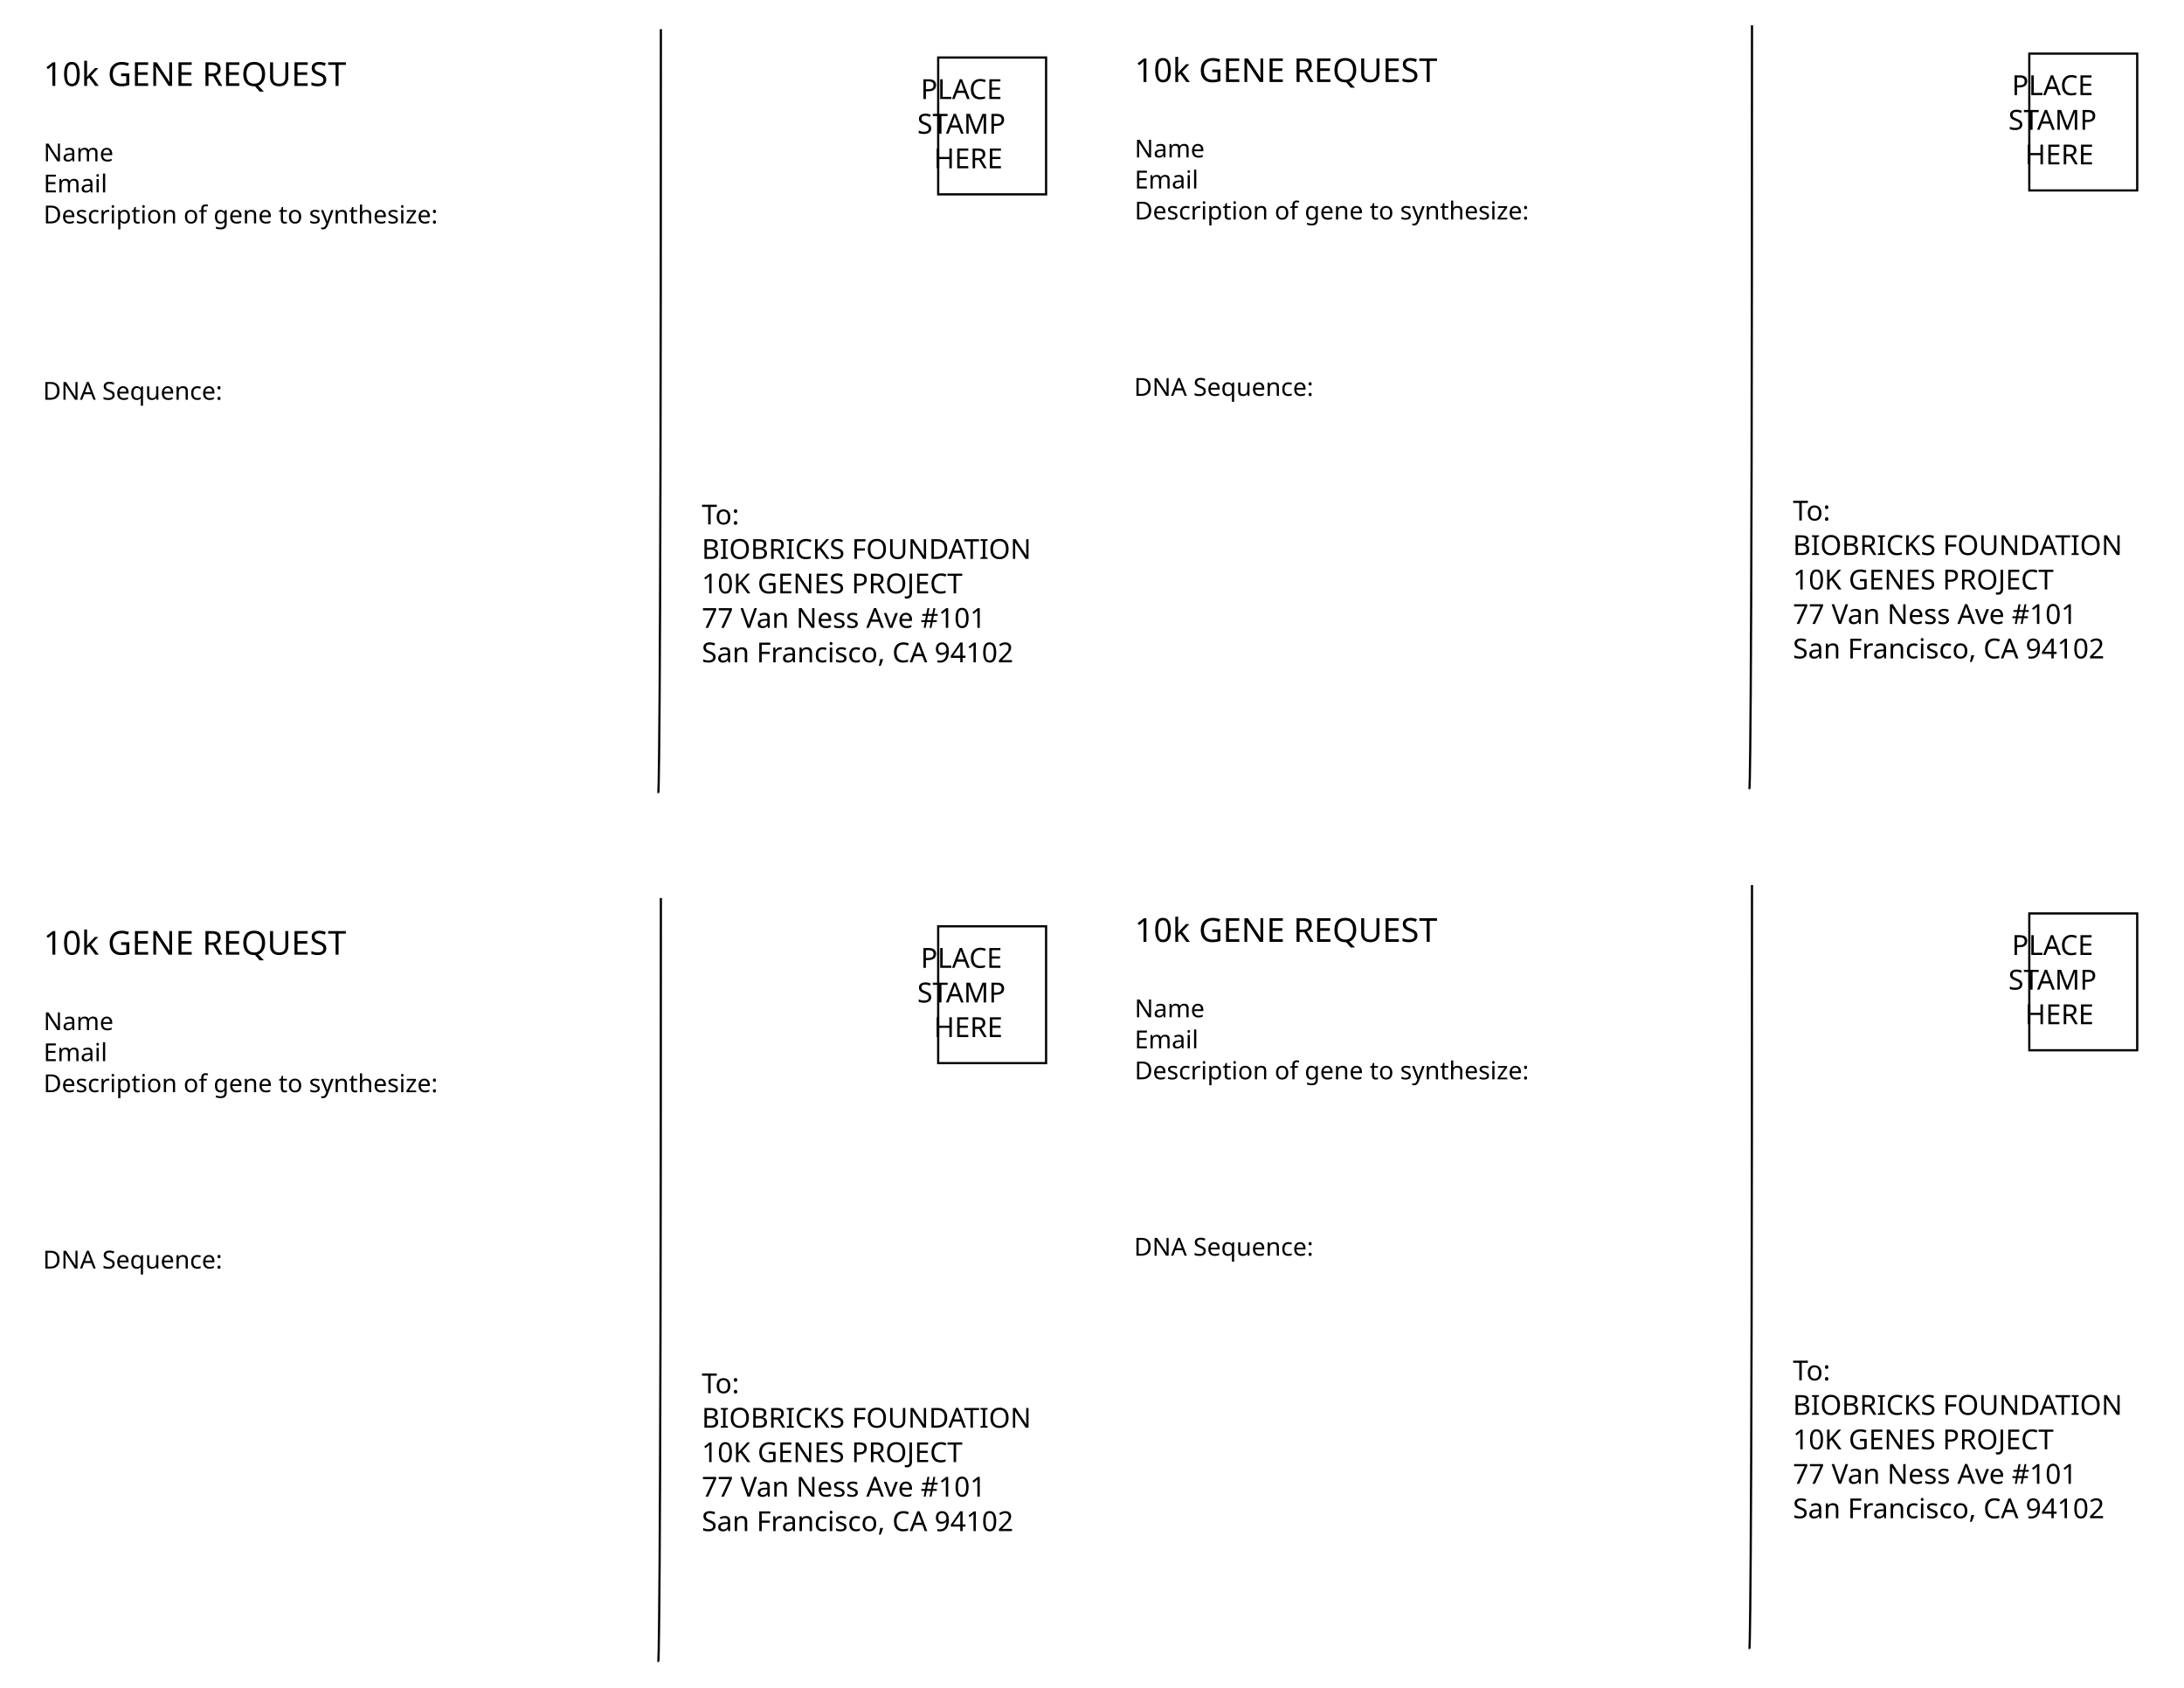
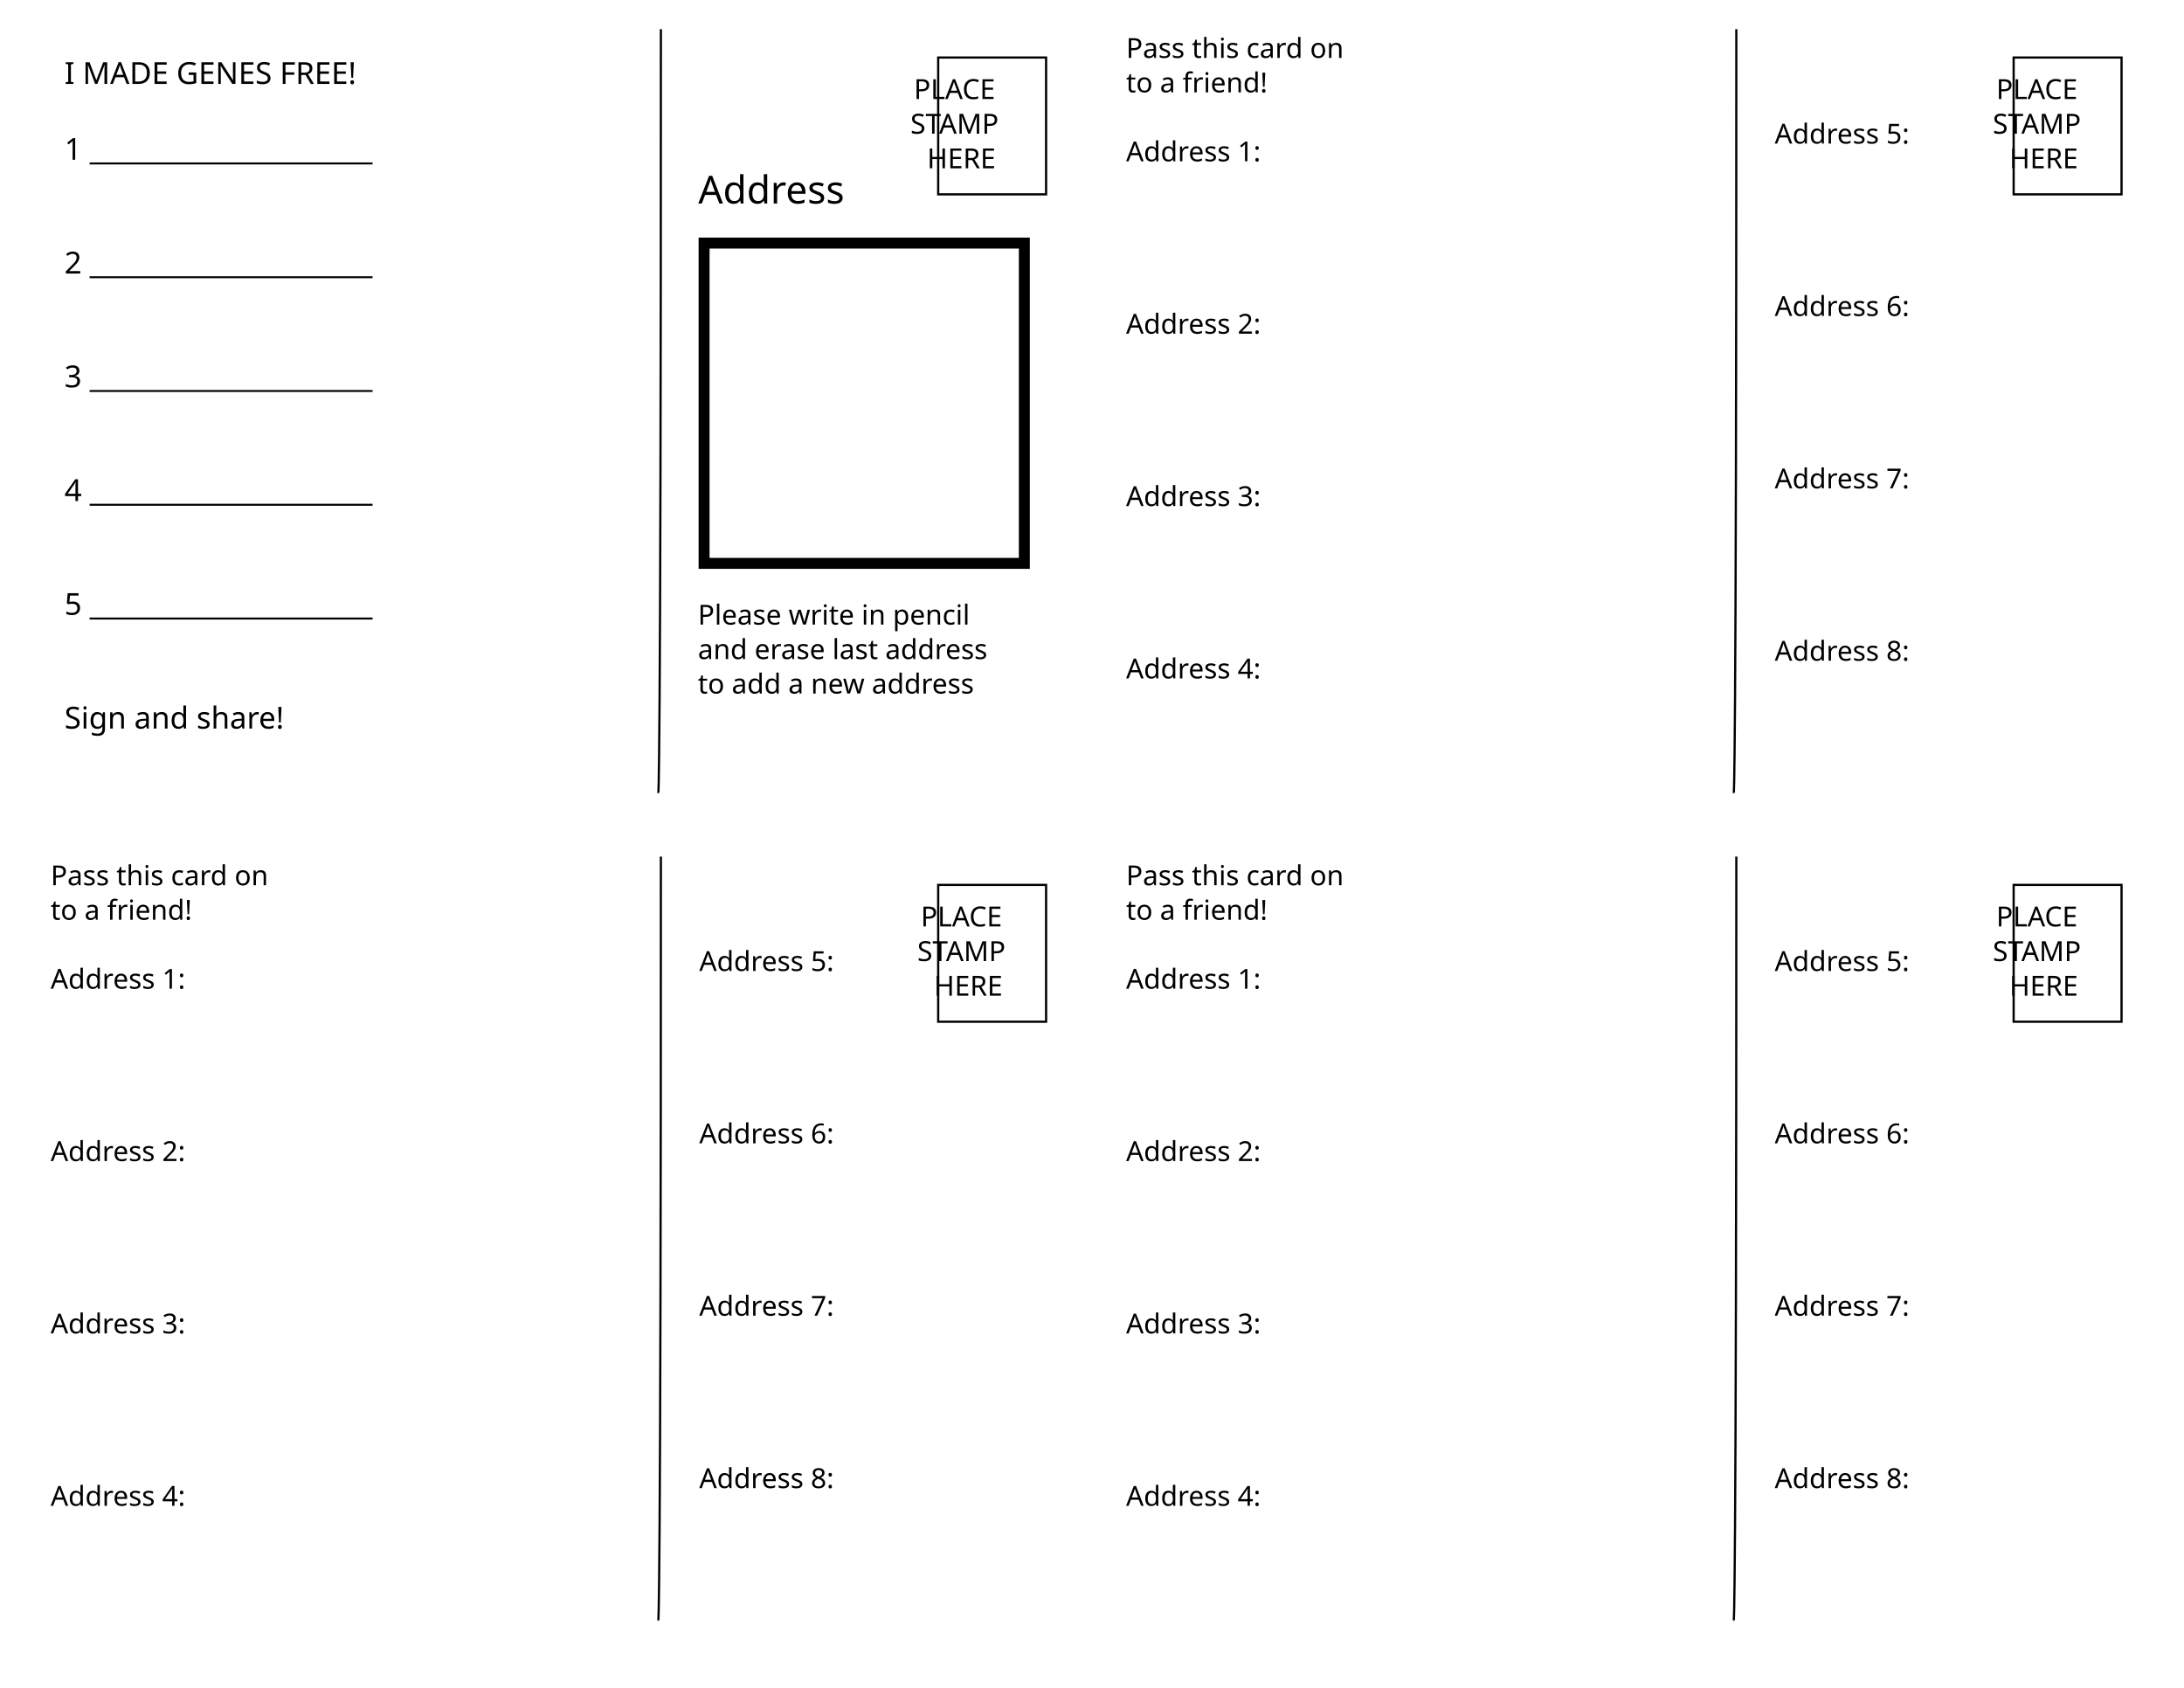
<svg xmlns="http://www.w3.org/2000/svg" width="11in" height="8.5in" viewBox="0 0 990 765" id="svg23005" version="1.1">
  <defs id="defs23007" />
  <g id="layer1" transform="translate(0,-287.3622)">
-     <g id="g23628" transform="translate(-0.4091663,0)">
-       <path id="path23557" d="m 299.984,694.364 c 0,346.377 -1.165,346.377 -1.165,346.377" style="fill:none;fill-rule:evenodd;stroke:#000000;stroke-width:1px;stroke-linecap:butt;stroke-linejoin:miter;stroke-opacity:1" />
-       <rect y="707.197" x="425.686" height="62.015" width="48.913" id="rect23559" style="color:#000000;clip-rule:nonzero;display:inline;overflow:visible;visibility:visible;opacity:1;isolation:auto;mix-blend-mode:normal;color-interpolation:sRGB;color-interpolation-filters:linearRGB;solid-color:#000000;solid-opacity:1;fill:none;fill-opacity:1;fill-rule:nonzero;stroke:#000000;stroke-width:1px;stroke-linecap:butt;stroke-linejoin:miter;stroke-miterlimit:4;stroke-dasharray:none;stroke-dashoffset:0;stroke-opacity:1;color-rendering:auto;image-rendering:auto;shape-rendering:auto;text-rendering:auto;enable-background:accumulate" />
-       <text id="text23561" y="726.018" x="450.256" style="font-style:normal;font-weight:normal;line-height:0%;font-family:sans-serif;letter-spacing:0px;word-spacing:0px;fill:#000000;fill-opacity:1;stroke:none;stroke-width:1px;stroke-linecap:butt;stroke-linejoin:miter;stroke-opacity:1" xml:space="preserve">
-         <tspan style="font-size:12.557px;line-height:1.25;text-align:center;text-anchor:middle" y="726.018" x="450.256" id="tspan23563">PLACE</tspan>
-         <tspan style="font-size:12.557px;line-height:1.25;text-align:center;text-anchor:middle" id="tspan23565" y="741.714" x="450.256">STAMP</tspan>
-         <tspan style="font-size:12.557px;line-height:1.25;text-align:center;text-anchor:middle" id="tspan23567" y="757.41" x="450.256">HERE</tspan>
+     <g id="g1386" transform="translate(487.5)">
+       <path style="fill:none;fill-rule:evenodd;stroke:#000000;stroke-width:1px;stroke-linecap:butt;stroke-linejoin:miter;stroke-opacity:1" d="m 299.575,300.601 c 0,346.377 -1.165,346.377 -1.165,346.377" id="path1300" />
+       <rect style="color:#000000;clip-rule:nonzero;display:inline;overflow:visible;visibility:visible;opacity:1;isolation:auto;mix-blend-mode:normal;color-interpolation:sRGB;color-interpolation-filters:linearRGB;solid-color:#000000;solid-opacity:1;fill:none;fill-opacity:1;fill-rule:nonzero;stroke:#000000;stroke-width:1px;stroke-linecap:butt;stroke-linejoin:miter;stroke-miterlimit:4;stroke-dasharray:none;stroke-dashoffset:0;stroke-opacity:1;color-rendering:auto;image-rendering:auto;shape-rendering:auto;text-rendering:auto;enable-background:accumulate" id="rect1302" width="48.913" height="62.015" x="425.277" y="313.434" />
+       <text xml:space="preserve" style="font-style:normal;font-weight:normal;line-height:0%;font-family:sans-serif;letter-spacing:0px;word-spacing:0px;fill:#000000;fill-opacity:1;stroke:none;stroke-width:1px;stroke-linecap:butt;stroke-linejoin:miter;stroke-opacity:1" x="449.847" y="332.254" id="text1310">
+         <tspan id="tspan1304" x="449.847" y="332.254" style="font-size:12.557px;line-height:1.25;text-align:center;text-anchor:middle">PLACE</tspan>
+         <tspan x="449.847" y="347.95" id="tspan1306" style="font-size:12.557px;line-height:1.25;text-align:center;text-anchor:middle">STAMP</tspan>
+         <tspan x="449.847" y="363.647" id="tspan1308" style="font-size:12.557px;line-height:1.25;text-align:center;text-anchor:middle">HERE</tspan>
      </text>
-       <text id="text23569" y="918.812" x="318.516" style="font-style:normal;font-weight:normal;line-height:0%;font-family:sans-serif;letter-spacing:0px;word-spacing:0px;fill:#000000;fill-opacity:1;stroke:none;stroke-width:1px;stroke-linecap:butt;stroke-linejoin:miter;stroke-opacity:1" xml:space="preserve">
-         <tspan style="font-size:12.5px;line-height:1.25" y="918.812" x="318.516" id="tspan23571">To:</tspan>
-         <tspan style="font-size:12.5px;line-height:1.25" id="tspan23579" y="934.437" x="318.516">BIOBRICKS FOUNDATION</tspan>
-         <tspan style="font-size:12.5px;line-height:1.25" id="tspan23573" y="950.062" x="318.516">10K GENES PROJECT</tspan>
-         <tspan style="font-size:12.5px;line-height:1.25" id="tspan23575" y="965.687" x="318.516">77 Van Ness Ave #101</tspan>
-         <tspan style="font-size:12.5px;line-height:1.25" id="tspan23577" y="981.312" x="318.516">San Francisco, CA 94102</tspan>
+       <text id="text1344" y="352.439" x="316.967" style="font-style:normal;font-variant:normal;font-weight:normal;font-stretch:normal;font-size:12.5px;line-height:1.25;font-family:sans-serif;-inkscape-font-specification:'sans-serif, Normal';font-variant-ligatures:normal;font-variant-caps:normal;font-variant-numeric:normal;font-feature-settings:normal;text-align:start;letter-spacing:0px;word-spacing:0px;writing-mode:lr-tb;text-anchor:start;fill:#000000;fill-opacity:1;stroke:none;stroke-width:0.938" xml:space="preserve">
+         <tspan y="352.439" x="316.967" id="tspan1312">Address 5:</tspan>
+         <tspan y="368.064" x="316.967" id="tspan1314" />
+         <tspan y="383.689" x="316.967" id="tspan1316" />
+         <tspan y="399.314" x="316.967" id="tspan1318" />
+         <tspan y="414.939" x="316.967" id="tspan1320" />
+         <tspan y="430.564" x="316.967" id="tspan1322">Address 6:</tspan>
+         <tspan y="446.189" x="316.967" id="tspan1324" />
+         <tspan y="461.814" x="316.967" id="tspan1326" />
+         <tspan y="477.439" x="316.967" id="tspan1328" />
+         <tspan y="493.064" x="316.967" id="tspan1330" />
+         <tspan y="508.689" x="316.967" id="tspan1332">Address 7:</tspan>
+         <tspan y="524.314" x="316.967" id="tspan1334" />
+         <tspan y="539.939" x="316.967" id="tspan1336" />
+         <tspan y="555.564" x="316.967" id="tspan1338" />
+         <tspan y="571.189" x="316.967" id="tspan1340" />
+         <tspan y="586.814" x="316.967" id="tspan1342">Address 8:</tspan>
      </text>
-       <text id="text23581" y="720.072" x="20.136" style="font-style:normal;font-weight:normal;line-height:0%;font-family:sans-serif;letter-spacing:0px;word-spacing:0px;fill:#000000;fill-opacity:1;stroke:none;stroke-width:1px;stroke-linecap:butt;stroke-linejoin:miter;stroke-opacity:1" xml:space="preserve">
-         <tspan y="720.072" x="20.136" id="tspan23583" style="font-size:15px;line-height:1.25">10k GENE REQUEST</tspan>
-         <tspan id="tspan23585" y="738.822" x="20.136" style="font-size:15px;line-height:1.25"> </tspan>
-         <tspan style="font-size:11.25px;line-height:1.25" id="tspan23587" y="754.255" x="20.136">Name</tspan>
-         <tspan style="font-size:11.25px;line-height:1.25" id="tspan23589" y="768.317" x="20.136">Email</tspan>
-         <tspan style="font-size:11.25px;line-height:1.25" id="tspan23597" y="782.38" x="20.136">Description of gene to synthesize:</tspan>
-         <tspan style="font-size:11.25px;line-height:1.25" id="tspan23591" y="796.442" x="20.136"> </tspan>
-       </text>
-       <text id="text23593" y="862.306" x="19.874" style="font-style:normal;font-weight:normal;line-height:0%;font-family:sans-serif;letter-spacing:0px;word-spacing:0px;fill:#000000;fill-opacity:1;stroke:none;stroke-width:1px;stroke-linecap:butt;stroke-linejoin:miter;stroke-opacity:1" xml:space="preserve">
-         <tspan style="font-size:11.25px;line-height:1.25" y="862.306" x="19.874" id="tspan23595">DNA Sequence:</tspan>
+       <text id="text1384" y="313.596" x="22.955" style="font-style:normal;font-variant:normal;font-weight:normal;font-stretch:normal;font-size:12.5px;line-height:1.25;font-family:sans-serif;-inkscape-font-specification:'sans-serif, Normal';font-variant-ligatures:normal;font-variant-caps:normal;font-variant-numeric:normal;font-feature-settings:normal;text-align:start;letter-spacing:0px;word-spacing:0px;writing-mode:lr-tb;text-anchor:start;fill:#000000;fill-opacity:1;stroke:none;stroke-width:0.938" xml:space="preserve">
+         <tspan id="tspan1346" x="22.955" y="313.596">Pass this card on </tspan>
+         <tspan id="tspan1348" x="22.955" y="329.221">to a friend!</tspan>
+         <tspan id="tspan1350" x="22.955" y="344.846" />
+         <tspan id="tspan1352" x="22.955" y="360.471">Address 1:</tspan>
+         <tspan id="tspan1354" x="22.955" y="376.096" />
+         <tspan id="tspan1356" x="22.955" y="391.721" />
+         <tspan id="tspan1358" x="22.955" y="407.346" />
+         <tspan id="tspan1360" x="22.955" y="422.971" />
+         <tspan id="tspan1362" x="22.955" y="438.596">Address 2:</tspan>
+         <tspan id="tspan1364" x="22.955" y="454.221" />
+         <tspan id="tspan1366" x="22.955" y="469.846" />
+         <tspan id="tspan1368" x="22.955" y="485.471" />
+         <tspan id="tspan1370" x="22.955" y="501.096" />
+         <tspan id="tspan1372" x="22.955" y="516.721">Address 3:</tspan>
+         <tspan id="tspan1374" x="22.955" y="532.346" />
+         <tspan id="tspan1376" x="22.955" y="547.971" />
+         <tspan id="tspan1378" x="22.955" y="563.596" />
+         <tspan id="tspan1380" x="22.955" y="579.221" />
+         <tspan id="tspan1382" x="22.955" y="594.846">Address 4:</tspan>
      </text>
    </g>
-     <g id="g23835" transform="translate(8,0)">
-       <path id="path23557-5" d="m 786.174,688.538 c 0,346.377 -1.165,346.377 -1.165,346.377" style="fill:none;fill-rule:evenodd;stroke:#000000;stroke-width:1px;stroke-linecap:butt;stroke-linejoin:miter;stroke-opacity:1" />
-       <rect y="701.371" x="911.876" height="62.015" width="48.913" id="rect23559-6" style="color:#000000;clip-rule:nonzero;display:inline;overflow:visible;visibility:visible;opacity:1;isolation:auto;mix-blend-mode:normal;color-interpolation:sRGB;color-interpolation-filters:linearRGB;solid-color:#000000;solid-opacity:1;fill:none;fill-opacity:1;fill-rule:nonzero;stroke:#000000;stroke-width:1px;stroke-linecap:butt;stroke-linejoin:miter;stroke-miterlimit:4;stroke-dasharray:none;stroke-dashoffset:0;stroke-opacity:1;color-rendering:auto;image-rendering:auto;shape-rendering:auto;text-rendering:auto;enable-background:accumulate" />
-       <text id="text23561-9" y="720.192" x="936.446" style="font-style:normal;font-weight:normal;line-height:0%;font-family:sans-serif;letter-spacing:0px;word-spacing:0px;fill:#000000;fill-opacity:1;stroke:none;stroke-width:1px;stroke-linecap:butt;stroke-linejoin:miter;stroke-opacity:1" xml:space="preserve">
-         <tspan style="font-size:12.557px;line-height:1.25;text-align:center;text-anchor:middle" y="720.192" x="936.446" id="tspan23563-3">PLACE</tspan>
-         <tspan style="font-size:12.557px;line-height:1.25;text-align:center;text-anchor:middle" id="tspan23565-5" y="735.888" x="936.446">STAMP</tspan>
-         <tspan style="font-size:12.557px;line-height:1.25;text-align:center;text-anchor:middle" id="tspan23567-0" y="751.584" x="936.446">HERE</tspan>
+     <g transform="translate(487.5,375)" id="g1474">
+       <path id="path1388" d="m 299.575,300.601 c 0,346.377 -1.165,346.377 -1.165,346.377" style="fill:none;fill-rule:evenodd;stroke:#000000;stroke-width:1px;stroke-linecap:butt;stroke-linejoin:miter;stroke-opacity:1" />
+       <rect y="313.434" x="425.277" height="62.015" width="48.913" id="rect1390" style="color:#000000;clip-rule:nonzero;display:inline;overflow:visible;visibility:visible;opacity:1;isolation:auto;mix-blend-mode:normal;color-interpolation:sRGB;color-interpolation-filters:linearRGB;solid-color:#000000;solid-opacity:1;fill:none;fill-opacity:1;fill-rule:nonzero;stroke:#000000;stroke-width:1px;stroke-linecap:butt;stroke-linejoin:miter;stroke-miterlimit:4;stroke-dasharray:none;stroke-dashoffset:0;stroke-opacity:1;color-rendering:auto;image-rendering:auto;shape-rendering:auto;text-rendering:auto;enable-background:accumulate" />
+       <text id="text1398" y="332.254" x="449.847" style="font-style:normal;font-weight:normal;line-height:0%;font-family:sans-serif;letter-spacing:0px;word-spacing:0px;fill:#000000;fill-opacity:1;stroke:none;stroke-width:1px;stroke-linecap:butt;stroke-linejoin:miter;stroke-opacity:1" xml:space="preserve">
+         <tspan style="font-size:12.557px;line-height:1.25;text-align:center;text-anchor:middle" y="332.254" x="449.847" id="tspan1392">PLACE</tspan>
+         <tspan style="font-size:12.557px;line-height:1.25;text-align:center;text-anchor:middle" id="tspan1394" y="347.95" x="449.847">STAMP</tspan>
+         <tspan style="font-size:12.557px;line-height:1.25;text-align:center;text-anchor:middle" id="tspan1396" y="363.647" x="449.847">HERE</tspan>
      </text>
-       <text id="text23569-4" y="912.986" x="804.706" style="font-style:normal;font-weight:normal;line-height:0%;font-family:sans-serif;letter-spacing:0px;word-spacing:0px;fill:#000000;fill-opacity:1;stroke:none;stroke-width:1px;stroke-linecap:butt;stroke-linejoin:miter;stroke-opacity:1" xml:space="preserve">
-         <tspan style="font-size:12.5px;line-height:1.25" y="912.986" x="804.706" id="tspan23571-4">To:</tspan>
-         <tspan style="font-size:12.5px;line-height:1.25" id="tspan23579-9" y="928.611" x="804.706">BIOBRICKS FOUNDATION</tspan>
-         <tspan style="font-size:12.5px;line-height:1.25" id="tspan23573-3" y="944.236" x="804.706">10K GENES PROJECT</tspan>
-         <tspan style="font-size:12.5px;line-height:1.25" id="tspan23575-7" y="959.861" x="804.706">77 Van Ness Ave #101</tspan>
-         <tspan style="font-size:12.5px;line-height:1.25" id="tspan23577-7" y="975.486" x="804.706">San Francisco, CA 94102</tspan>
+       <text xml:space="preserve" style="font-style:normal;font-variant:normal;font-weight:normal;font-stretch:normal;font-size:12.5px;line-height:1.25;font-family:sans-serif;-inkscape-font-specification:'sans-serif, Normal';font-variant-ligatures:normal;font-variant-caps:normal;font-variant-numeric:normal;font-feature-settings:normal;text-align:start;letter-spacing:0px;word-spacing:0px;writing-mode:lr-tb;text-anchor:start;fill:#000000;fill-opacity:1;stroke:none;stroke-width:0.938" x="316.967" y="352.439" id="text1432">
+         <tspan id="tspan1400" x="316.967" y="352.439">Address 5:</tspan>
+         <tspan id="tspan1402" x="316.967" y="368.064" />
+         <tspan id="tspan1404" x="316.967" y="383.689" />
+         <tspan id="tspan1406" x="316.967" y="399.314" />
+         <tspan id="tspan1408" x="316.967" y="414.939" />
+         <tspan id="tspan1410" x="316.967" y="430.564">Address 6:</tspan>
+         <tspan id="tspan1412" x="316.967" y="446.189" />
+         <tspan id="tspan1414" x="316.967" y="461.814" />
+         <tspan id="tspan1416" x="316.967" y="477.439" />
+         <tspan id="tspan1418" x="316.967" y="493.064" />
+         <tspan id="tspan1420" x="316.967" y="508.689">Address 7:</tspan>
+         <tspan id="tspan1422" x="316.967" y="524.314" />
+         <tspan id="tspan1424" x="316.967" y="539.939" />
+         <tspan id="tspan1426" x="316.967" y="555.564" />
+         <tspan id="tspan1428" x="316.967" y="571.189" />
+         <tspan id="tspan1430" x="316.967" y="586.814">Address 8:</tspan>
      </text>
-       <text id="text23581-1" y="714.246" x="506.326" style="font-style:normal;font-weight:normal;line-height:0%;font-family:sans-serif;letter-spacing:0px;word-spacing:0px;fill:#000000;fill-opacity:1;stroke:none;stroke-width:1px;stroke-linecap:butt;stroke-linejoin:miter;stroke-opacity:1" xml:space="preserve">
-         <tspan y="714.246" x="506.326" id="tspan23583-5" style="font-size:15px;line-height:1.25">10k GENE REQUEST</tspan>
-         <tspan id="tspan23585-6" y="732.996" x="506.326" style="font-size:15px;line-height:1.25"> </tspan>
-         <tspan style="font-size:11.25px;line-height:1.25" id="tspan23587-9" y="748.428" x="506.326">Name</tspan>
-         <tspan style="font-size:11.25px;line-height:1.25" id="tspan23589-3" y="762.491" x="506.326">Email</tspan>
-         <tspan style="font-size:11.25px;line-height:1.25" id="tspan23597-8" y="776.553" x="506.326">Description of gene to synthesize:</tspan>
-         <tspan style="font-size:11.25px;line-height:1.25" id="tspan23591-0" y="790.616" x="506.326"> </tspan>
-       </text>
-       <text id="text23593-7" y="856.48" x="506.064" style="font-style:normal;font-weight:normal;line-height:0%;font-family:sans-serif;letter-spacing:0px;word-spacing:0px;fill:#000000;fill-opacity:1;stroke:none;stroke-width:1px;stroke-linecap:butt;stroke-linejoin:miter;stroke-opacity:1" xml:space="preserve">
-         <tspan style="font-size:11.25px;line-height:1.25" y="856.48" x="506.064" id="tspan23595-8">DNA Sequence:</tspan>
+       <text xml:space="preserve" style="font-style:normal;font-variant:normal;font-weight:normal;font-stretch:normal;font-size:12.5px;line-height:1.25;font-family:sans-serif;-inkscape-font-specification:'sans-serif, Normal';font-variant-ligatures:normal;font-variant-caps:normal;font-variant-numeric:normal;font-feature-settings:normal;text-align:start;letter-spacing:0px;word-spacing:0px;writing-mode:lr-tb;text-anchor:start;fill:#000000;fill-opacity:1;stroke:none;stroke-width:0.938" x="22.955" y="313.596" id="text1472">
+         <tspan y="313.596" x="22.955" id="tspan1434">Pass this card on </tspan>
+         <tspan y="329.221" x="22.955" id="tspan1436">to a friend!</tspan>
+         <tspan y="344.846" x="22.955" id="tspan1438" />
+         <tspan y="360.471" x="22.955" id="tspan1440">Address 1:</tspan>
+         <tspan y="376.096" x="22.955" id="tspan1442" />
+         <tspan y="391.721" x="22.955" id="tspan1444" />
+         <tspan y="407.346" x="22.955" id="tspan1446" />
+         <tspan y="422.971" x="22.955" id="tspan1448" />
+         <tspan y="438.596" x="22.955" id="tspan1450">Address 2:</tspan>
+         <tspan y="454.221" x="22.955" id="tspan1452" />
+         <tspan y="469.846" x="22.955" id="tspan1454" />
+         <tspan y="485.471" x="22.955" id="tspan1456" />
+         <tspan y="501.096" x="22.955" id="tspan1458" />
+         <tspan y="516.721" x="22.955" id="tspan1460">Address 3:</tspan>
+         <tspan y="532.346" x="22.955" id="tspan1462" />
+         <tspan y="547.971" x="22.955" id="tspan1464" />
+         <tspan y="563.596" x="22.955" id="tspan1466" />
+         <tspan y="579.221" x="22.955" id="tspan1468" />
+         <tspan y="594.846" x="22.955" id="tspan1470">Address 4:</tspan>
      </text>
    </g>
-     <g id="g23789">
-       <path id="path23557-6" d="m 299.575,300.601 c 0,346.377 -1.165,346.377 -1.165,346.377" style="fill:none;fill-rule:evenodd;stroke:#000000;stroke-width:1px;stroke-linecap:butt;stroke-linejoin:miter;stroke-opacity:1" />
-       <rect y="313.434" x="425.277" height="62.015" width="48.913" id="rect23559-5" style="color:#000000;clip-rule:nonzero;display:inline;overflow:visible;visibility:visible;opacity:1;isolation:auto;mix-blend-mode:normal;color-interpolation:sRGB;color-interpolation-filters:linearRGB;solid-color:#000000;solid-opacity:1;fill:none;fill-opacity:1;fill-rule:nonzero;stroke:#000000;stroke-width:1px;stroke-linecap:butt;stroke-linejoin:miter;stroke-miterlimit:4;stroke-dasharray:none;stroke-dashoffset:0;stroke-opacity:1;color-rendering:auto;image-rendering:auto;shape-rendering:auto;text-rendering:auto;enable-background:accumulate" />
-       <text id="text23561-5" y="332.254" x="449.847" style="font-style:normal;font-weight:normal;line-height:0%;font-family:sans-serif;letter-spacing:0px;word-spacing:0px;fill:#000000;fill-opacity:1;stroke:none;stroke-width:1px;stroke-linecap:butt;stroke-linejoin:miter;stroke-opacity:1" xml:space="preserve">
-         <tspan style="font-size:12.557px;line-height:1.25;text-align:center;text-anchor:middle" y="332.254" x="449.847" id="tspan23563-8">PLACE</tspan>
-         <tspan style="font-size:12.557px;line-height:1.25;text-align:center;text-anchor:middle" id="tspan23565-3" y="347.95" x="449.847">STAMP</tspan>
-         <tspan style="font-size:12.557px;line-height:1.25;text-align:center;text-anchor:middle" id="tspan23567-5" y="363.647" x="449.847">HERE</tspan>
+     <g id="g1562" transform="translate(0,375)">
+       <path style="fill:none;fill-rule:evenodd;stroke:#000000;stroke-width:1px;stroke-linecap:butt;stroke-linejoin:miter;stroke-opacity:1" d="m 299.575,300.601 c 0,346.377 -1.165,346.377 -1.165,346.377" id="path1476" />
+       <rect style="color:#000000;clip-rule:nonzero;display:inline;overflow:visible;visibility:visible;opacity:1;isolation:auto;mix-blend-mode:normal;color-interpolation:sRGB;color-interpolation-filters:linearRGB;solid-color:#000000;solid-opacity:1;fill:none;fill-opacity:1;fill-rule:nonzero;stroke:#000000;stroke-width:1px;stroke-linecap:butt;stroke-linejoin:miter;stroke-miterlimit:4;stroke-dasharray:none;stroke-dashoffset:0;stroke-opacity:1;color-rendering:auto;image-rendering:auto;shape-rendering:auto;text-rendering:auto;enable-background:accumulate" id="rect1478" width="48.913" height="62.015" x="425.277" y="313.434" />
+       <text xml:space="preserve" style="font-style:normal;font-weight:normal;line-height:0%;font-family:sans-serif;letter-spacing:0px;word-spacing:0px;fill:#000000;fill-opacity:1;stroke:none;stroke-width:1px;stroke-linecap:butt;stroke-linejoin:miter;stroke-opacity:1" x="449.847" y="332.254" id="text1486">
+         <tspan id="tspan1480" x="449.847" y="332.254" style="font-size:12.557px;line-height:1.25;text-align:center;text-anchor:middle">PLACE</tspan>
+         <tspan x="449.847" y="347.95" id="tspan1482" style="font-size:12.557px;line-height:1.25;text-align:center;text-anchor:middle">STAMP</tspan>
+         <tspan x="449.847" y="363.647" id="tspan1484" style="font-size:12.557px;line-height:1.25;text-align:center;text-anchor:middle">HERE</tspan>
      </text>
-       <text id="text23569-7" y="525.048" x="318.107" style="font-style:normal;font-weight:normal;line-height:0%;font-family:sans-serif;letter-spacing:0px;word-spacing:0px;fill:#000000;fill-opacity:1;stroke:none;stroke-width:1px;stroke-linecap:butt;stroke-linejoin:miter;stroke-opacity:1" xml:space="preserve">
-         <tspan style="font-size:12.5px;line-height:1.25" y="525.048" x="318.107" id="tspan23571-9">To:</tspan>
-         <tspan style="font-size:12.5px;line-height:1.25" id="tspan23579-1" y="540.673" x="318.107">BIOBRICKS FOUNDATION</tspan>
-         <tspan style="font-size:12.5px;line-height:1.25" id="tspan23573-34" y="556.298" x="318.107">10K GENES PROJECT</tspan>
-         <tspan style="font-size:12.5px;line-height:1.25" id="tspan23575-74" y="571.923" x="318.107">77 Van Ness Ave #101</tspan>
-         <tspan style="font-size:12.5px;line-height:1.25" id="tspan23577-9" y="587.548" x="318.107">San Francisco, CA 94102</tspan>
+       <text id="text1520" y="352.439" x="316.967" style="font-style:normal;font-variant:normal;font-weight:normal;font-stretch:normal;font-size:12.5px;line-height:1.25;font-family:sans-serif;-inkscape-font-specification:'sans-serif, Normal';font-variant-ligatures:normal;font-variant-caps:normal;font-variant-numeric:normal;font-feature-settings:normal;text-align:start;letter-spacing:0px;word-spacing:0px;writing-mode:lr-tb;text-anchor:start;fill:#000000;fill-opacity:1;stroke:none;stroke-width:0.938" xml:space="preserve">
+         <tspan y="352.439" x="316.967" id="tspan1488">Address 5:</tspan>
+         <tspan y="368.064" x="316.967" id="tspan1490" />
+         <tspan y="383.689" x="316.967" id="tspan1492" />
+         <tspan y="399.314" x="316.967" id="tspan1494" />
+         <tspan y="414.939" x="316.967" id="tspan1496" />
+         <tspan y="430.564" x="316.967" id="tspan1498">Address 6:</tspan>
+         <tspan y="446.189" x="316.967" id="tspan1500" />
+         <tspan y="461.814" x="316.967" id="tspan1502" />
+         <tspan y="477.439" x="316.967" id="tspan1504" />
+         <tspan y="493.064" x="316.967" id="tspan1506" />
+         <tspan y="508.689" x="316.967" id="tspan1508">Address 7:</tspan>
+         <tspan y="524.314" x="316.967" id="tspan1510" />
+         <tspan y="539.939" x="316.967" id="tspan1512" />
+         <tspan y="555.564" x="316.967" id="tspan1514" />
+         <tspan y="571.189" x="316.967" id="tspan1516" />
+         <tspan y="586.814" x="316.967" id="tspan1518">Address 8:</tspan>
      </text>
-       <text id="text23581-4" y="326.309" x="19.727" style="font-style:normal;font-weight:normal;line-height:0%;font-family:sans-serif;letter-spacing:0px;word-spacing:0px;fill:#000000;fill-opacity:1;stroke:none;stroke-width:1px;stroke-linecap:butt;stroke-linejoin:miter;stroke-opacity:1" xml:space="preserve">
-         <tspan y="326.309" x="19.727" id="tspan23583-4" style="font-size:15px;line-height:1.25">10k GENE REQUEST</tspan>
-         <tspan id="tspan23585-68" y="345.059" x="19.727" style="font-size:15px;line-height:1.25"> </tspan>
-         <tspan style="font-size:11.25px;line-height:1.25" id="tspan23587-5" y="360.491" x="19.727">Name</tspan>
-         <tspan style="font-size:11.25px;line-height:1.25" id="tspan23589-9" y="374.553" x="19.727">Email</tspan>
-         <tspan style="font-size:11.25px;line-height:1.25" id="tspan23597-85" y="388.616" x="19.727">Description of gene to synthesize:</tspan>
-         <tspan style="font-size:11.25px;line-height:1.25" id="tspan23591-2" y="402.678" x="19.727"> </tspan>
-       </text>
-       <text id="text23593-3" y="468.542" x="19.465" style="font-style:normal;font-weight:normal;line-height:0%;font-family:sans-serif;letter-spacing:0px;word-spacing:0px;fill:#000000;fill-opacity:1;stroke:none;stroke-width:1px;stroke-linecap:butt;stroke-linejoin:miter;stroke-opacity:1" xml:space="preserve">
-         <tspan style="font-size:11.25px;line-height:1.25" y="468.542" x="19.465" id="tspan23595-1">DNA Sequence:</tspan>
+       <text id="text1560" y="313.596" x="22.955" style="font-style:normal;font-variant:normal;font-weight:normal;font-stretch:normal;font-size:12.5px;line-height:1.25;font-family:sans-serif;-inkscape-font-specification:'sans-serif, Normal';font-variant-ligatures:normal;font-variant-caps:normal;font-variant-numeric:normal;font-feature-settings:normal;text-align:start;letter-spacing:0px;word-spacing:0px;writing-mode:lr-tb;text-anchor:start;fill:#000000;fill-opacity:1;stroke:none;stroke-width:0.938" xml:space="preserve">
+         <tspan id="tspan1522" x="22.955" y="313.596">Pass this card on </tspan>
+         <tspan id="tspan1524" x="22.955" y="329.221">to a friend!</tspan>
+         <tspan id="tspan1526" x="22.955" y="344.846" />
+         <tspan id="tspan1528" x="22.955" y="360.471">Address 1:</tspan>
+         <tspan id="tspan1530" x="22.955" y="376.096" />
+         <tspan id="tspan1532" x="22.955" y="391.721" />
+         <tspan id="tspan1534" x="22.955" y="407.346" />
+         <tspan id="tspan1536" x="22.955" y="422.971" />
+         <tspan id="tspan1538" x="22.955" y="438.596">Address 2:</tspan>
+         <tspan id="tspan1540" x="22.955" y="454.221" />
+         <tspan id="tspan1542" x="22.955" y="469.846" />
+         <tspan id="tspan1544" x="22.955" y="485.471" />
+         <tspan id="tspan1546" x="22.955" y="501.096" />
+         <tspan id="tspan1548" x="22.955" y="516.721">Address 3:</tspan>
+         <tspan id="tspan1550" x="22.955" y="532.346" />
+         <tspan id="tspan1552" x="22.955" y="547.971" />
+         <tspan id="tspan1554" x="22.955" y="563.596" />
+         <tspan id="tspan1556" x="22.955" y="579.221" />
+         <tspan id="tspan1558" x="22.955" y="594.846">Address 4:</tspan>
      </text>
    </g>
-     <g id="g23812" transform="translate(7.971832,0)">
-       <path id="path23557-1" d="m 786.202,298.829 c 0,346.377 -1.165,346.377 -1.165,346.377" style="fill:none;fill-rule:evenodd;stroke:#000000;stroke-width:1px;stroke-linecap:butt;stroke-linejoin:miter;stroke-opacity:1" />
-       <rect y="311.662" x="911.904" height="62.015" width="48.913" id="rect23559-9" style="color:#000000;clip-rule:nonzero;display:inline;overflow:visible;visibility:visible;opacity:1;isolation:auto;mix-blend-mode:normal;color-interpolation:sRGB;color-interpolation-filters:linearRGB;solid-color:#000000;solid-opacity:1;fill:none;fill-opacity:1;fill-rule:nonzero;stroke:#000000;stroke-width:1px;stroke-linecap:butt;stroke-linejoin:miter;stroke-miterlimit:4;stroke-dasharray:none;stroke-dashoffset:0;stroke-opacity:1;color-rendering:auto;image-rendering:auto;shape-rendering:auto;text-rendering:auto;enable-background:accumulate" />
-       <text id="text23561-1" y="330.482" x="936.475" style="font-style:normal;font-weight:normal;line-height:0%;font-family:sans-serif;letter-spacing:0px;word-spacing:0px;fill:#000000;fill-opacity:1;stroke:none;stroke-width:1px;stroke-linecap:butt;stroke-linejoin:miter;stroke-opacity:1" xml:space="preserve">
-         <tspan style="font-size:12.557px;line-height:1.25;text-align:center;text-anchor:middle" y="330.482" x="936.475" id="tspan23563-36">PLACE</tspan>
-         <tspan style="font-size:12.557px;line-height:1.25;text-align:center;text-anchor:middle" id="tspan23565-9" y="346.179" x="936.475">STAMP</tspan>
-         <tspan style="font-size:12.557px;line-height:1.25;text-align:center;text-anchor:middle" id="tspan23567-1" y="361.875" x="936.475">HERE</tspan>
+     <g id="g1162">
+       <g id="g23789">
+         <path style="fill:none;fill-rule:evenodd;stroke:#000000;stroke-width:1px;stroke-linecap:butt;stroke-linejoin:miter;stroke-opacity:1" d="m 299.575,300.601 c 0,346.377 -1.165,346.377 -1.165,346.377" id="path23557-6" />
+         <rect style="color:#000000;clip-rule:nonzero;display:inline;overflow:visible;visibility:visible;opacity:1;isolation:auto;mix-blend-mode:normal;color-interpolation:sRGB;color-interpolation-filters:linearRGB;solid-color:#000000;solid-opacity:1;fill:none;fill-opacity:1;fill-rule:nonzero;stroke:#000000;stroke-width:1px;stroke-linecap:butt;stroke-linejoin:miter;stroke-miterlimit:4;stroke-dasharray:none;stroke-dashoffset:0;stroke-opacity:1;color-rendering:auto;image-rendering:auto;shape-rendering:auto;text-rendering:auto;enable-background:accumulate" id="rect23559-5" width="48.913" height="62.015" x="425.277" y="313.434" />
+         <text xml:space="preserve" style="font-style:normal;font-weight:normal;line-height:0%;font-family:sans-serif;letter-spacing:0px;word-spacing:0px;fill:#000000;fill-opacity:1;stroke:none;stroke-width:1px;stroke-linecap:butt;stroke-linejoin:miter;stroke-opacity:1" x="449.847" y="332.254" id="text23561-5">
+           <tspan id="tspan23563-8" x="449.847" y="332.254" style="font-size:12.557px;line-height:1.25;text-align:center;text-anchor:middle">PLACE</tspan>
+           <tspan x="449.847" y="347.95" id="tspan23565-3" style="font-size:12.557px;line-height:1.25;text-align:center;text-anchor:middle">STAMP</tspan>
+           <tspan x="449.847" y="363.647" id="tspan23567-5" style="font-size:12.557px;line-height:1.25;text-align:center;text-anchor:middle">HERE</tspan>
+         </text>
+         <rect y="397.538" x="319.161" height="145.169" width="145.169" id="rect1061" style="fill:none;fill-opacity:1;stroke:#000000;stroke-width:4.965;stroke-miterlimit:4;stroke-dasharray:none;stroke-opacity:1" />
+       </g>
+       <text id="text1065" y="379.595" x="316.542" style="font-style:normal;font-variant:normal;font-weight:normal;font-stretch:normal;font-size:17.5px;line-height:1.25;font-family:sans-serif;-inkscape-font-specification:'sans-serif, Normal';font-variant-ligatures:normal;font-variant-caps:normal;font-variant-numeric:normal;font-feature-settings:normal;text-align:start;letter-spacing:0px;word-spacing:0px;writing-mode:lr-tb;text-anchor:start;fill:#000000;fill-opacity:1;stroke:none;stroke-width:0.938" xml:space="preserve">
+         <tspan style="font-style:normal;font-variant:normal;font-weight:normal;font-stretch:normal;font-size:17.5px;font-family:sans-serif;-inkscape-font-specification:'sans-serif, Normal';font-variant-ligatures:normal;font-variant-caps:normal;font-variant-numeric:normal;font-feature-settings:normal;text-align:start;writing-mode:lr-tb;text-anchor:start;stroke-width:0.938" y="379.595" x="316.542" id="tspan1063">Address</tspan>
      </text>
-       <text id="text23569-3" y="523.277" x="804.735" style="font-style:normal;font-weight:normal;line-height:0%;font-family:sans-serif;letter-spacing:0px;word-spacing:0px;fill:#000000;fill-opacity:1;stroke:none;stroke-width:1px;stroke-linecap:butt;stroke-linejoin:miter;stroke-opacity:1" xml:space="preserve">
-         <tspan style="font-size:12.5px;line-height:1.25" y="523.277" x="804.735" id="tspan23571-49">To:</tspan>
-         <tspan style="font-size:12.5px;line-height:1.25" id="tspan23579-8" y="538.902" x="804.735">BIOBRICKS FOUNDATION</tspan>
-         <tspan style="font-size:12.5px;line-height:1.25" id="tspan23573-1" y="554.527" x="804.735">10K GENES PROJECT</tspan>
-         <tspan style="font-size:12.5px;line-height:1.25" id="tspan23575-79" y="570.152" x="804.735">77 Van Ness Ave #101</tspan>
-         <tspan style="font-size:12.5px;line-height:1.25" id="tspan23577-3" y="585.777" x="804.735">San Francisco, CA 94102</tspan>
+       <text id="text1069" y="570.446" x="316.343" style="font-style:normal;font-variant:normal;font-weight:normal;font-stretch:normal;font-size:12.5px;line-height:1.25;font-family:sans-serif;-inkscape-font-specification:'sans-serif, Normal';font-variant-ligatures:normal;font-variant-caps:normal;font-variant-numeric:normal;font-feature-settings:normal;text-align:start;letter-spacing:0px;word-spacing:0px;writing-mode:lr-tb;text-anchor:start;fill:#000000;fill-opacity:1;stroke:none;stroke-width:0.938" xml:space="preserve">
+         <tspan y="570.446" x="316.343" id="tspan1081">Please write in pencil</tspan>
+         <tspan y="586.071" x="316.343" id="tspan1083">and erase last address</tspan>
+         <tspan y="601.696" x="316.343" id="tspan1085">to add a new address</tspan>
      </text>
-       <text id="text23581-0" y="324.537" x="506.354" style="font-style:normal;font-weight:normal;line-height:0%;font-family:sans-serif;letter-spacing:0px;word-spacing:0px;fill:#000000;fill-opacity:1;stroke:none;stroke-width:1px;stroke-linecap:butt;stroke-linejoin:miter;stroke-opacity:1" xml:space="preserve">
-         <tspan y="324.537" x="506.354" id="tspan23583-3" style="font-size:15px;line-height:1.25">10k GENE REQUEST</tspan>
-         <tspan id="tspan23585-2" y="343.287" x="506.354" style="font-size:15px;line-height:1.25"> </tspan>
-         <tspan style="font-size:11.25px;line-height:1.25" id="tspan23587-6" y="358.719" x="506.354">Name</tspan>
-         <tspan style="font-size:11.25px;line-height:1.25" id="tspan23589-5" y="372.782" x="506.354">Email</tspan>
-         <tspan style="font-size:11.25px;line-height:1.25" id="tspan23597-9" y="386.844" x="506.354">Description of gene to synthesize:</tspan>
-         <tspan style="font-size:11.25px;line-height:1.25" id="tspan23591-23" y="400.907" x="506.354"> </tspan>
-       </text>
-       <text id="text23593-78" y="466.771" x="506.093" style="font-style:normal;font-weight:normal;line-height:0%;font-family:sans-serif;letter-spacing:0px;word-spacing:0px;fill:#000000;fill-opacity:1;stroke:none;stroke-width:1px;stroke-linecap:butt;stroke-linejoin:miter;stroke-opacity:1" xml:space="preserve">
-         <tspan style="font-size:11.25px;line-height:1.25" y="466.771" x="506.093" id="tspan23595-4">DNA Sequence:</tspan>
+       <text id="text1093" y="325.394" x="29.209" style="font-style:normal;font-variant:normal;font-weight:normal;font-stretch:normal;font-size:13.75px;line-height:1.25;font-family:sans-serif;-inkscape-font-specification:'sans-serif, Normal';font-variant-ligatures:normal;font-variant-caps:normal;font-variant-numeric:normal;font-feature-settings:normal;text-align:start;letter-spacing:0px;word-spacing:0px;writing-mode:lr-tb;text-anchor:start;fill:#000000;fill-opacity:1;stroke:none;stroke-width:0.938" xml:space="preserve">
+         <tspan style="font-style:normal;font-variant:normal;font-weight:normal;font-stretch:normal;font-size:13.75px;font-family:sans-serif;-inkscape-font-specification:'sans-serif, Normal';font-variant-ligatures:normal;font-variant-caps:normal;font-variant-numeric:normal;font-feature-settings:normal;text-align:start;writing-mode:lr-tb;text-anchor:start;stroke-width:0.938" y="325.394" x="29.209" id="tspan1091">I MADE GENES FREE!</tspan>
+         <tspan id="tspan1095" style="font-style:normal;font-variant:normal;font-weight:normal;font-stretch:normal;font-size:13.75px;font-family:sans-serif;-inkscape-font-specification:'sans-serif, Normal';font-variant-ligatures:normal;font-variant-caps:normal;font-variant-numeric:normal;font-feature-settings:normal;text-align:start;writing-mode:lr-tb;text-anchor:start;stroke-width:0.938" y="342.581" x="29.209" />
+         <tspan id="tspan1097" style="font-style:normal;font-variant:normal;font-weight:normal;font-stretch:normal;font-size:13.75px;font-family:sans-serif;-inkscape-font-specification:'sans-serif, Normal';font-variant-ligatures:normal;font-variant-caps:normal;font-variant-numeric:normal;font-feature-settings:normal;text-align:start;writing-mode:lr-tb;text-anchor:start;stroke-width:0.938" y="359.769" x="29.209">1 _____________________</tspan>
+         <tspan id="tspan1099" style="font-style:normal;font-variant:normal;font-weight:normal;font-stretch:normal;font-size:13.75px;font-family:sans-serif;-inkscape-font-specification:'sans-serif, Normal';font-variant-ligatures:normal;font-variant-caps:normal;font-variant-numeric:normal;font-feature-settings:normal;text-align:start;writing-mode:lr-tb;text-anchor:start;stroke-width:0.938" y="376.956" x="29.209" />
+         <tspan id="tspan1101" style="font-style:normal;font-variant:normal;font-weight:normal;font-stretch:normal;font-size:13.75px;font-family:sans-serif;-inkscape-font-specification:'sans-serif, Normal';font-variant-ligatures:normal;font-variant-caps:normal;font-variant-numeric:normal;font-feature-settings:normal;text-align:start;writing-mode:lr-tb;text-anchor:start;stroke-width:0.938" y="394.144" x="29.209" />
+         <tspan id="tspan1103" style="font-style:normal;font-variant:normal;font-weight:normal;font-stretch:normal;font-size:13.75px;font-family:sans-serif;-inkscape-font-specification:'sans-serif, Normal';font-variant-ligatures:normal;font-variant-caps:normal;font-variant-numeric:normal;font-feature-settings:normal;text-align:start;writing-mode:lr-tb;text-anchor:start;stroke-width:0.938" y="411.331" x="29.209">2 _____________________</tspan>
+         <tspan id="tspan1105" style="font-style:normal;font-variant:normal;font-weight:normal;font-stretch:normal;font-size:13.75px;font-family:sans-serif;-inkscape-font-specification:'sans-serif, Normal';font-variant-ligatures:normal;font-variant-caps:normal;font-variant-numeric:normal;font-feature-settings:normal;text-align:start;writing-mode:lr-tb;text-anchor:start;stroke-width:0.938" y="428.519" x="29.209" />
+         <tspan id="tspan1107" style="font-style:normal;font-variant:normal;font-weight:normal;font-stretch:normal;font-size:13.75px;font-family:sans-serif;-inkscape-font-specification:'sans-serif, Normal';font-variant-ligatures:normal;font-variant-caps:normal;font-variant-numeric:normal;font-feature-settings:normal;text-align:start;writing-mode:lr-tb;text-anchor:start;stroke-width:0.938" y="445.706" x="29.209" />
+         <tspan id="tspan1109" style="font-style:normal;font-variant:normal;font-weight:normal;font-stretch:normal;font-size:13.75px;font-family:sans-serif;-inkscape-font-specification:'sans-serif, Normal';font-variant-ligatures:normal;font-variant-caps:normal;font-variant-numeric:normal;font-feature-settings:normal;text-align:start;writing-mode:lr-tb;text-anchor:start;stroke-width:0.938" y="462.894" x="29.209">3 _____________________</tspan>
+         <tspan id="tspan1111" style="font-style:normal;font-variant:normal;font-weight:normal;font-stretch:normal;font-size:13.75px;font-family:sans-serif;-inkscape-font-specification:'sans-serif, Normal';font-variant-ligatures:normal;font-variant-caps:normal;font-variant-numeric:normal;font-feature-settings:normal;text-align:start;writing-mode:lr-tb;text-anchor:start;stroke-width:0.938" y="480.081" x="29.209" />
+         <tspan id="tspan1113" style="font-style:normal;font-variant:normal;font-weight:normal;font-stretch:normal;font-size:13.75px;font-family:sans-serif;-inkscape-font-specification:'sans-serif, Normal';font-variant-ligatures:normal;font-variant-caps:normal;font-variant-numeric:normal;font-feature-settings:normal;text-align:start;writing-mode:lr-tb;text-anchor:start;stroke-width:0.938" y="497.269" x="29.209" />
+         <tspan id="tspan1115" style="font-style:normal;font-variant:normal;font-weight:normal;font-stretch:normal;font-size:13.75px;font-family:sans-serif;-inkscape-font-specification:'sans-serif, Normal';font-variant-ligatures:normal;font-variant-caps:normal;font-variant-numeric:normal;font-feature-settings:normal;text-align:start;writing-mode:lr-tb;text-anchor:start;stroke-width:0.938" y="514.456" x="29.209">4 _____________________</tspan>
+         <tspan id="tspan1117" style="font-style:normal;font-variant:normal;font-weight:normal;font-stretch:normal;font-size:13.75px;font-family:sans-serif;-inkscape-font-specification:'sans-serif, Normal';font-variant-ligatures:normal;font-variant-caps:normal;font-variant-numeric:normal;font-feature-settings:normal;text-align:start;writing-mode:lr-tb;text-anchor:start;stroke-width:0.938" y="531.644" x="29.209" />
+         <tspan id="tspan1119" style="font-style:normal;font-variant:normal;font-weight:normal;font-stretch:normal;font-size:13.75px;font-family:sans-serif;-inkscape-font-specification:'sans-serif, Normal';font-variant-ligatures:normal;font-variant-caps:normal;font-variant-numeric:normal;font-feature-settings:normal;text-align:start;writing-mode:lr-tb;text-anchor:start;stroke-width:0.938" y="548.831" x="29.209" />
+         <tspan id="tspan1121" style="font-style:normal;font-variant:normal;font-weight:normal;font-stretch:normal;font-size:13.75px;font-family:sans-serif;-inkscape-font-specification:'sans-serif, Normal';font-variant-ligatures:normal;font-variant-caps:normal;font-variant-numeric:normal;font-feature-settings:normal;text-align:start;writing-mode:lr-tb;text-anchor:start;stroke-width:0.938" y="566.019" x="29.209">5 _____________________</tspan>
+         <tspan id="tspan1123" style="font-style:normal;font-variant:normal;font-weight:normal;font-stretch:normal;font-size:13.75px;font-family:sans-serif;-inkscape-font-specification:'sans-serif, Normal';font-variant-ligatures:normal;font-variant-caps:normal;font-variant-numeric:normal;font-feature-settings:normal;text-align:start;writing-mode:lr-tb;text-anchor:start;stroke-width:0.938" y="583.206" x="29.209" />
+         <tspan id="tspan1125" style="font-style:normal;font-variant:normal;font-weight:normal;font-stretch:normal;font-size:13.75px;font-family:sans-serif;-inkscape-font-specification:'sans-serif, Normal';font-variant-ligatures:normal;font-variant-caps:normal;font-variant-numeric:normal;font-feature-settings:normal;text-align:start;writing-mode:lr-tb;text-anchor:start;stroke-width:0.938" y="600.394" x="29.209" />
+         <tspan id="tspan1127" style="font-style:normal;font-variant:normal;font-weight:normal;font-stretch:normal;font-size:13.75px;font-family:sans-serif;-inkscape-font-specification:'sans-serif, Normal';font-variant-ligatures:normal;font-variant-caps:normal;font-variant-numeric:normal;font-feature-settings:normal;text-align:start;writing-mode:lr-tb;text-anchor:start;stroke-width:0.938" y="617.581" x="29.209">Sign and share!</tspan>
      </text>
    </g>
  </g>
</svg>
